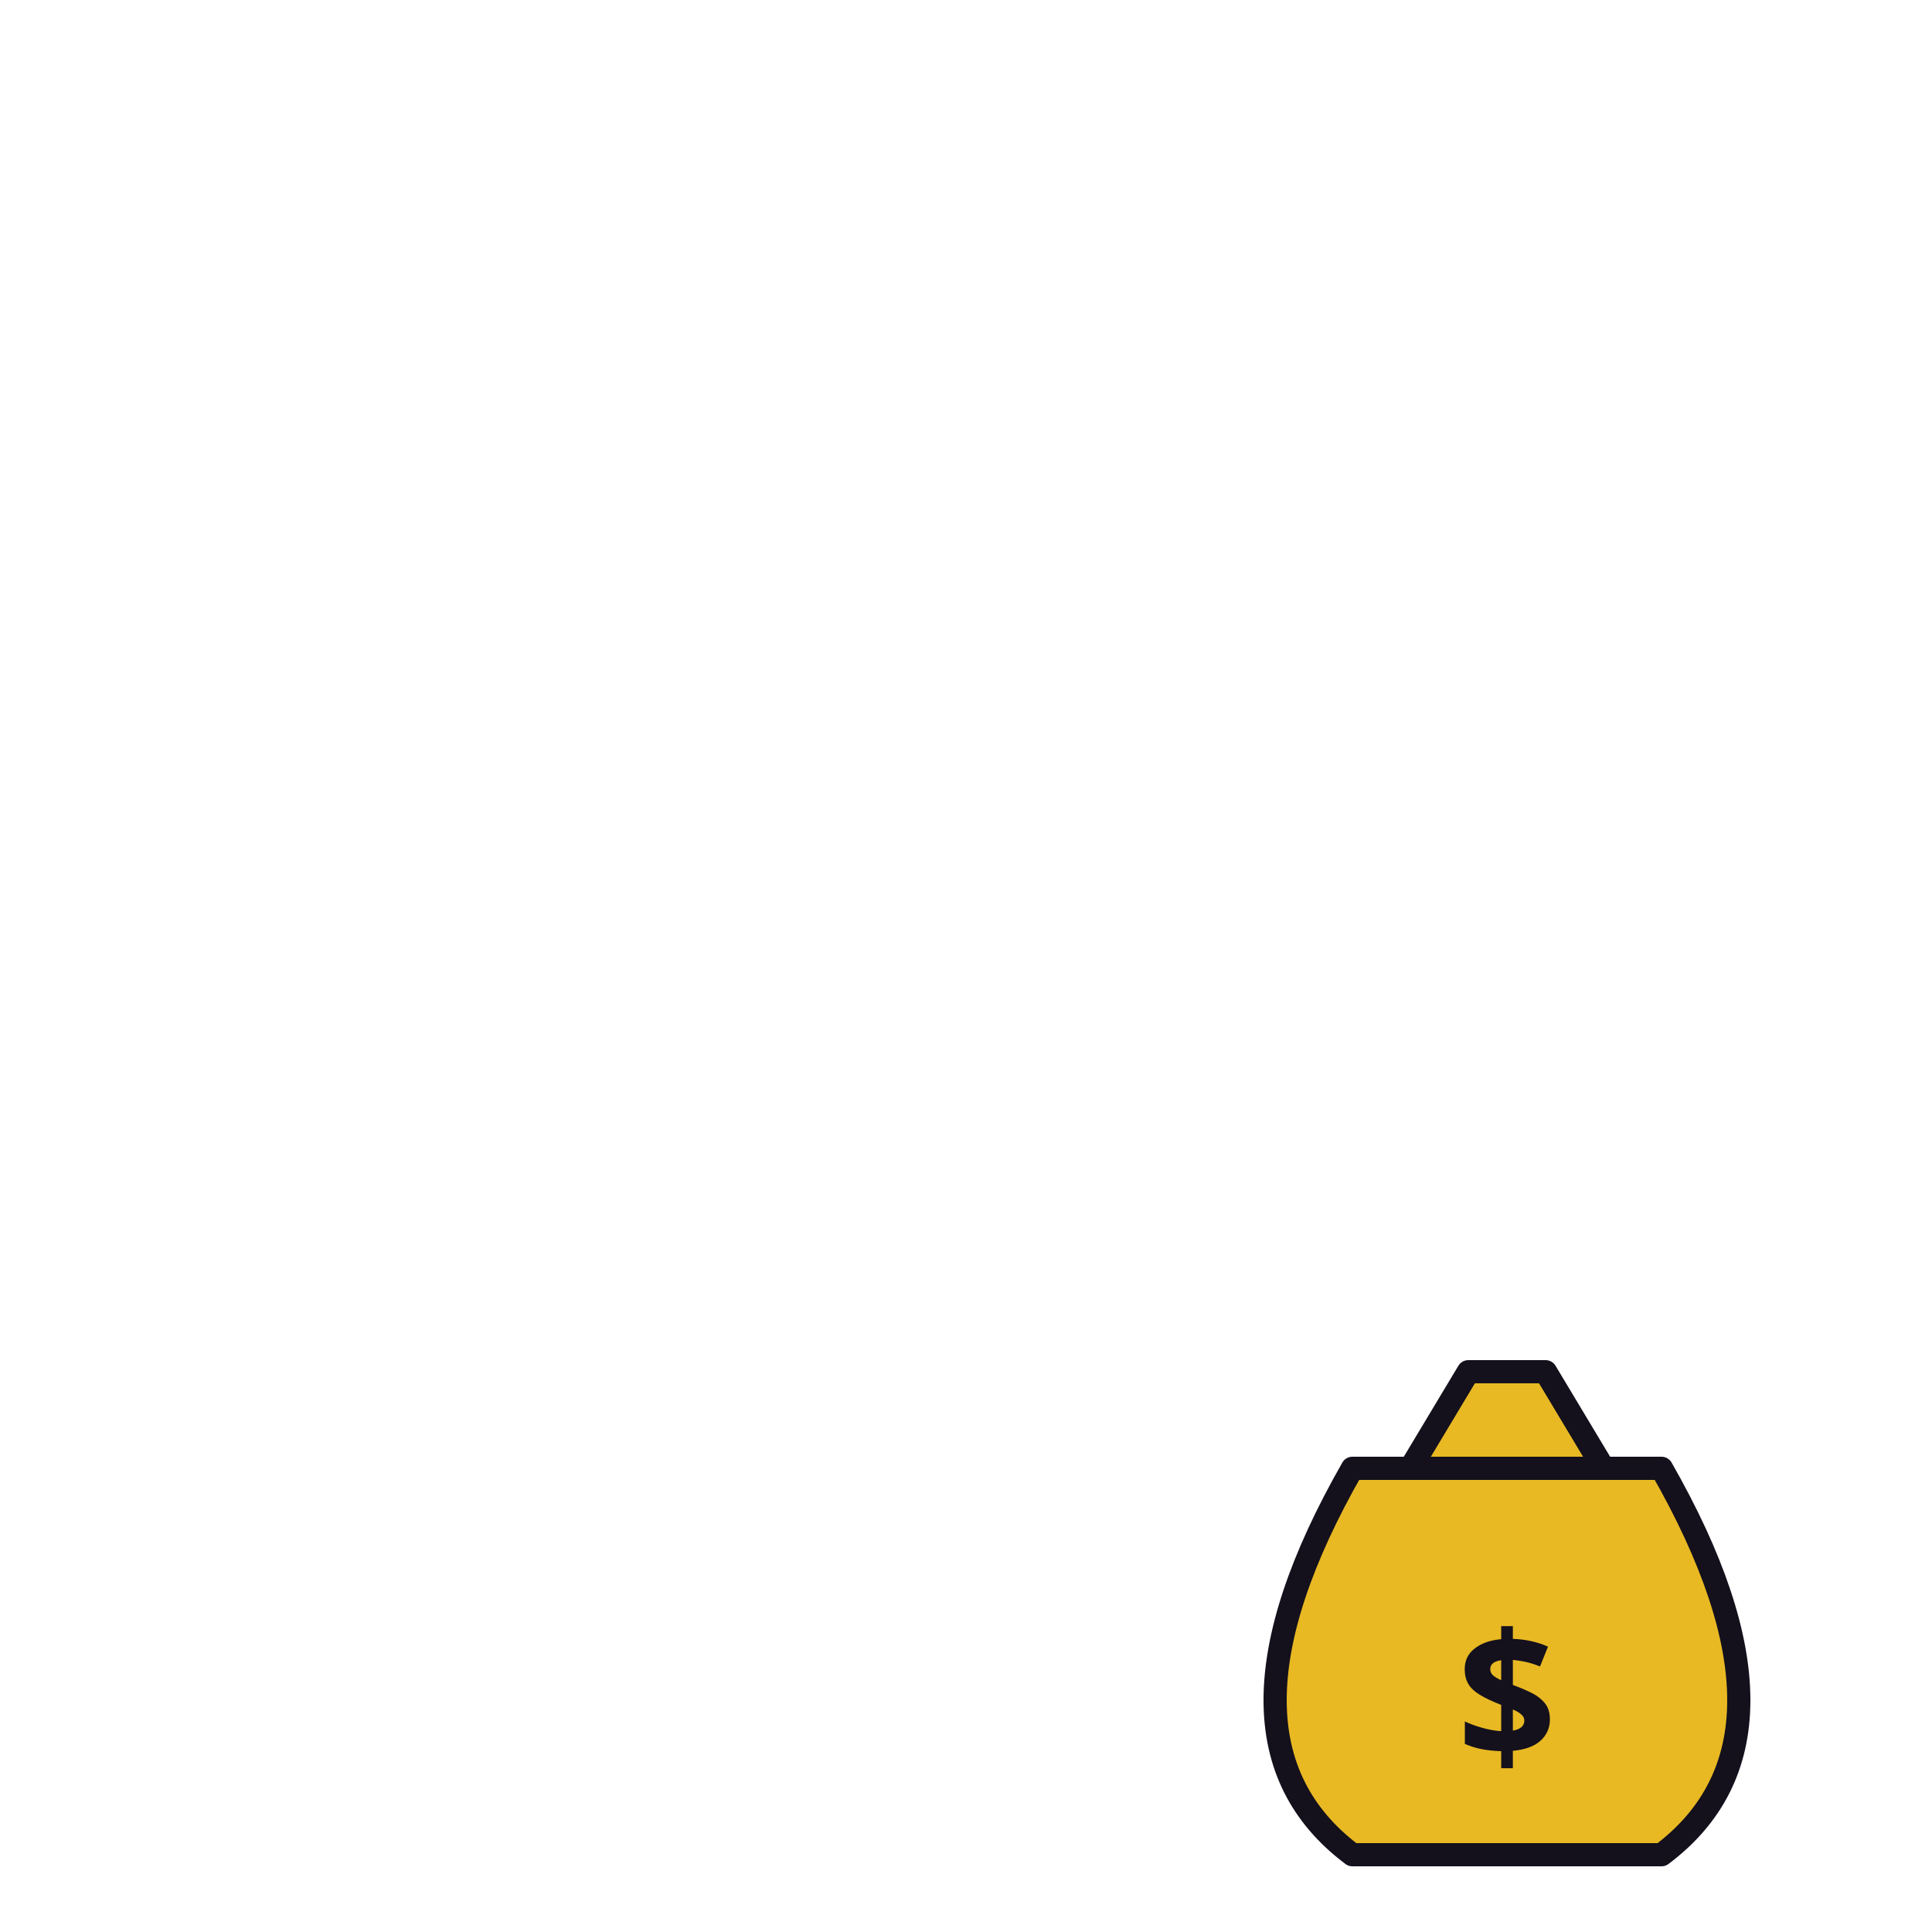
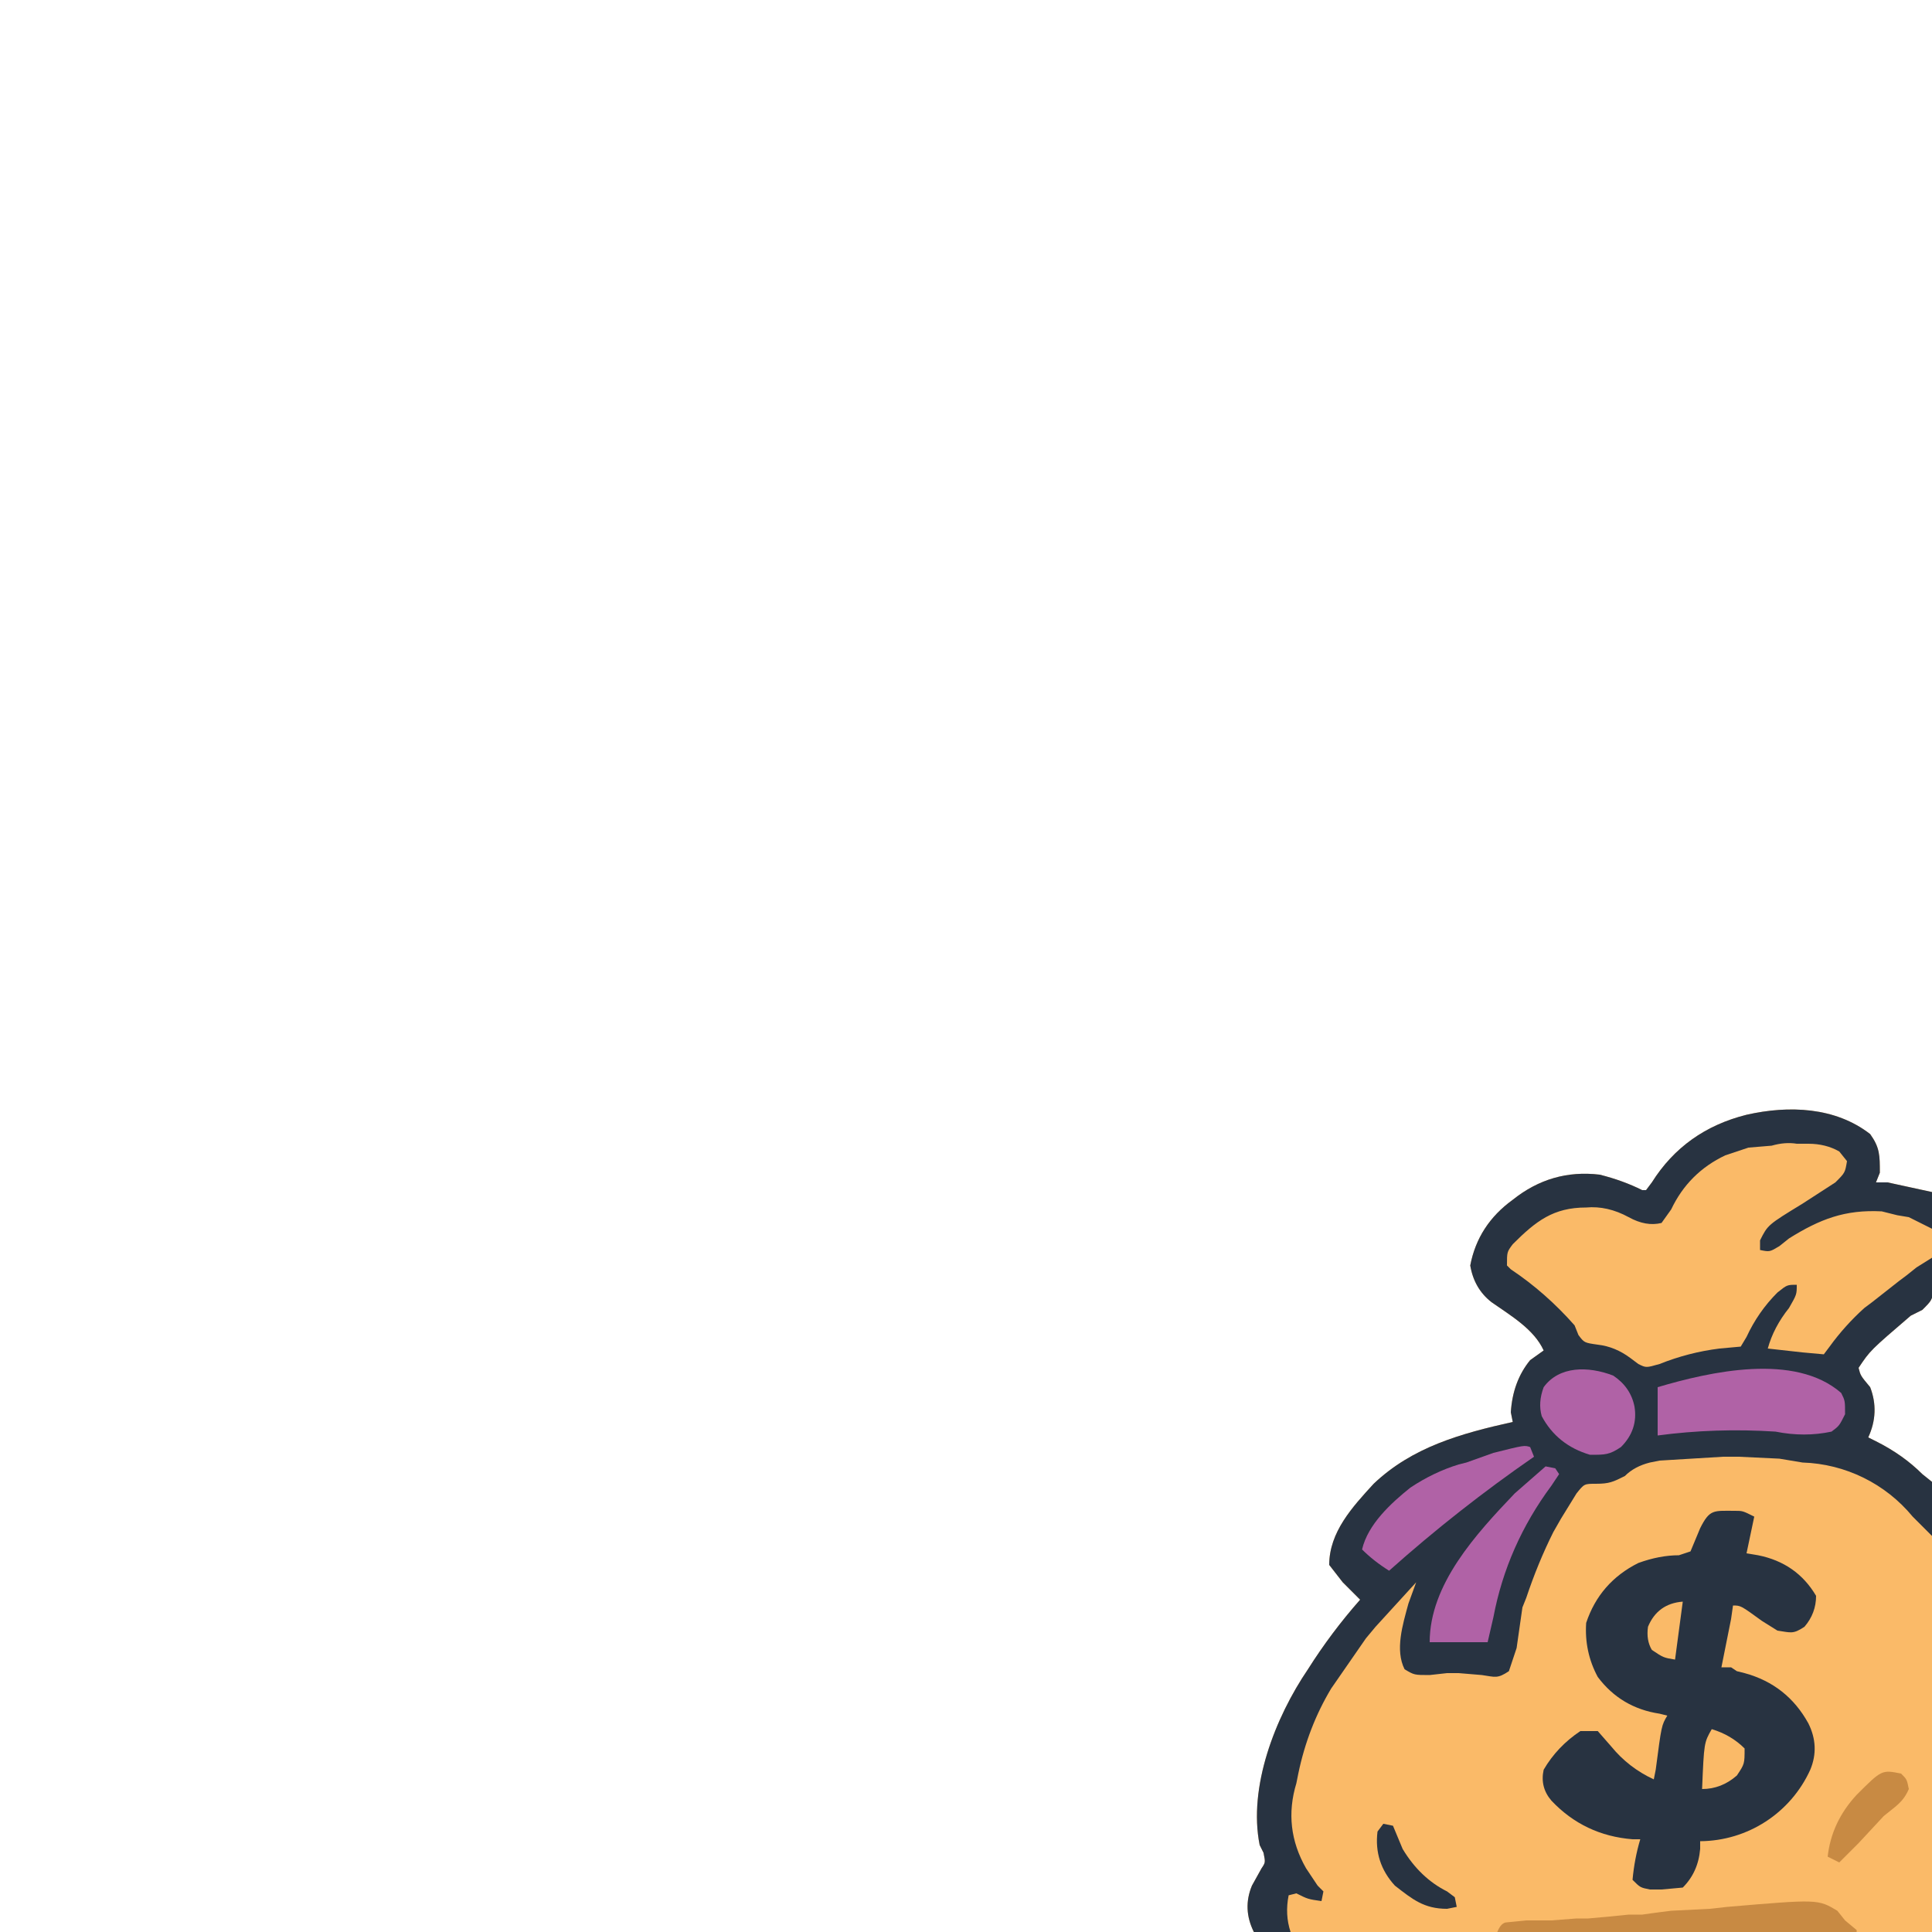
<svg xmlns="http://www.w3.org/2000/svg" viewBox="0 0 1000 1000">
-   <g stroke="#14101c" stroke-width="12" stroke-linejoin="round" stroke-linecap="round">
-     <path fill="#e8b923" d="M700 760 Q620 900 700 960 H860 Q940 900 860 760Z" />
-     <path fill="#e8b923" d="M730 760 L760 710 H800 L830 760Z" />
-   </g>
-   <text x="780" y="910" font-family="sans-serif" font-weight="700" font-size="90" text-anchor="middle" fill="#14101c">$</text>
+   <path fill="#FABA68" d="M968 587c5 7 5 11 5 20l-2 5h6l23 5 1 28v22c-1 6-1 6-6 11l-6 3c-21 18-21 18-27 27 1 4 1 4 6 10q5 13-1 26l4 2q14 7 24 17l5 4 1 9v56l-1 52v116H649q-6-12-1-24l5-9c2-3 2-3 1-8l-2-4c-6-30 8-66 25-91q12-19 27-36l-9-9-7-9c0-17 12-30 23-42 20-19 45-26 72-32l-1-5q1-16 10-27l7-5c-5-11-17-18-27-25q-9-7-11-19 4-21 22-34 20-16 45-13 12 3 22 8h2l3-4q17-27 49-35c22-5 46-4 64 10" />
+   <path fill="#283341" d="M968 587c5 7 5 11 5 20l-2 5h6l23 5 1 28v22c-1 6-1 6-6 11l-6 3c-21 18-21 18-27 27 1 4 1 4 6 10q5 13-1 26l4 2q14 7 24 17l5 4v28l-10-10a77 77 0 0 0-57-28l-12-2-21-1h-8l-33 2-5 1q-8 2-13 7c-6 3-8 4-15 4-6 0-6 0-10 5l-8 13-4 7q-8 16-14 34l-2 5-3 21-4 12c-6 4-7 3-14 2l-12-1h-6l-9 1c-8 0-8 0-13-3-5-10-1-23 2-34l4-11-21 23-5 6-18 26q-12 20-17 44l-1 5q-7 23 5 44l6 9 3 3-1 5c-7-1-7-1-13-4l-4 1q-2 10 1 19h-19q-6-12-1-24l5-9c2-3 2-3 1-8l-2-4c-6-30 8-66 25-91q12-19 27-36l-9-9-7-9c0-17 12-30 23-42 20-19 45-26 72-32l-1-5q1-16 10-27l7-5c-5-11-17-18-27-25q-9-7-11-19 4-21 22-34 20-16 45-13 12 3 22 8h2l3-4q17-27 49-35c22-5 46-4 64 10" />
+   <path fill="#283341" d="M898 782c4 0 4 0 10 3l-4 19 6 1q20 4 30 21 0 9-6 16c-6 4-7 3-14 2l-8-5c-11-8-11-8-15-8l-1 7-5 25h5l3 2 4 1q22 6 33 26 6 12 1 24a63 63 0 0 1-57 37v4q-1 12-9 20l-11 1h-6c-5-1-5-1-9-5q1-11 4-21h-4q-25-2-42-20-6-7-4-16 7-12 19-20h9l7 8q9 11 22 17l1-5c3-23 3-23 6-28l-4-1q-20-3-32-19-7-13-6-28 7-21 27-31 11-4 21-4l6-2 5-12c5-10 7-9 18-9" />
+   <path fill="#FABA68" d="M930 592h6q9 0 16 4l4 5c-1 6-1 6-6 11l-17 11c-18 11-18 11-22 19v5c5 1 5 1 10-2l5-4c16-10 29-15 48-14l8 2 6 1 12 6v15l-8 5-5 4-4 3-14 11-4 3q-10 9-18 20l-3 4-11-1-18-2q3-11 11-21c4-7 4-7 4-12-5 0-5 0-10 4q-10 10-16 23l-3 5-11 1q-16 2-31 8c-7 2-7 2-11 0l-4-3q-8-6-17-7c-7-1-7-1-10-5l-2-5q-15-17-33-29l-2-2c0-7 0-7 3-11 12-12 21-19 38-19q11-1 22 5 9 5 17 3l5-7q9-19 28-28l12-4 12-1q7-2 13-1" />
+   <path fill="#B062A6" d="M953 721c2 4 2 4 2 11-3 6-3 6-7 9q-14 3-29 0-31-2-61 2v-25c27-8 71-18 95 3m-153 38 5 1 2 3-4 6q-23 31-30 68l-3 13h-30c0-30 24-56 44-77zm-8-10 2 5a770 770 0 0 0-75 59q-8-5-14-11c3-13 15-24 25-32q12-8 25-12l4-1 14-5c16-4 16-4 19-3" />
+   <path fill="#C88A43" d="m951 989 4 5 6 5v1H775q2-5 5-5l10-1h13l13-1h6l11-1 10-1h7l7-1 8-1 20-1 9-1c47-4 47-4 57 2" />
+   <path fill="#B062A6" d="M835 712q9 6 11 16 2 12-7 21c-6 4-8 4-16 4q-17-5-25-20-2-7 1-15c8-11 23-11 36-6" />
+   <path fill="#C88A43" d="M984 918c3 3 3 3 4 8-3 7-7 9-13 14l-13 14-10 10-6-3q2-18 15-32c13-13 13-13 23-11" />
+   <path fill="#283341" d="m716 944 5 1 5 12q9 15 23 22l4 3 1 5-5 1c-12 0-18-5-27-12q-11-12-9-28z" />
+   <path fill="#FABA68" d="M886 895q10 3 17 10c0 8 0 8-4 14q-8 7-18 7c1-24 1-24 5-31m-15-66-4 30c-6-1-6-1-12-5q-3-5-2-12 5-12 18-13" />
</svg>
